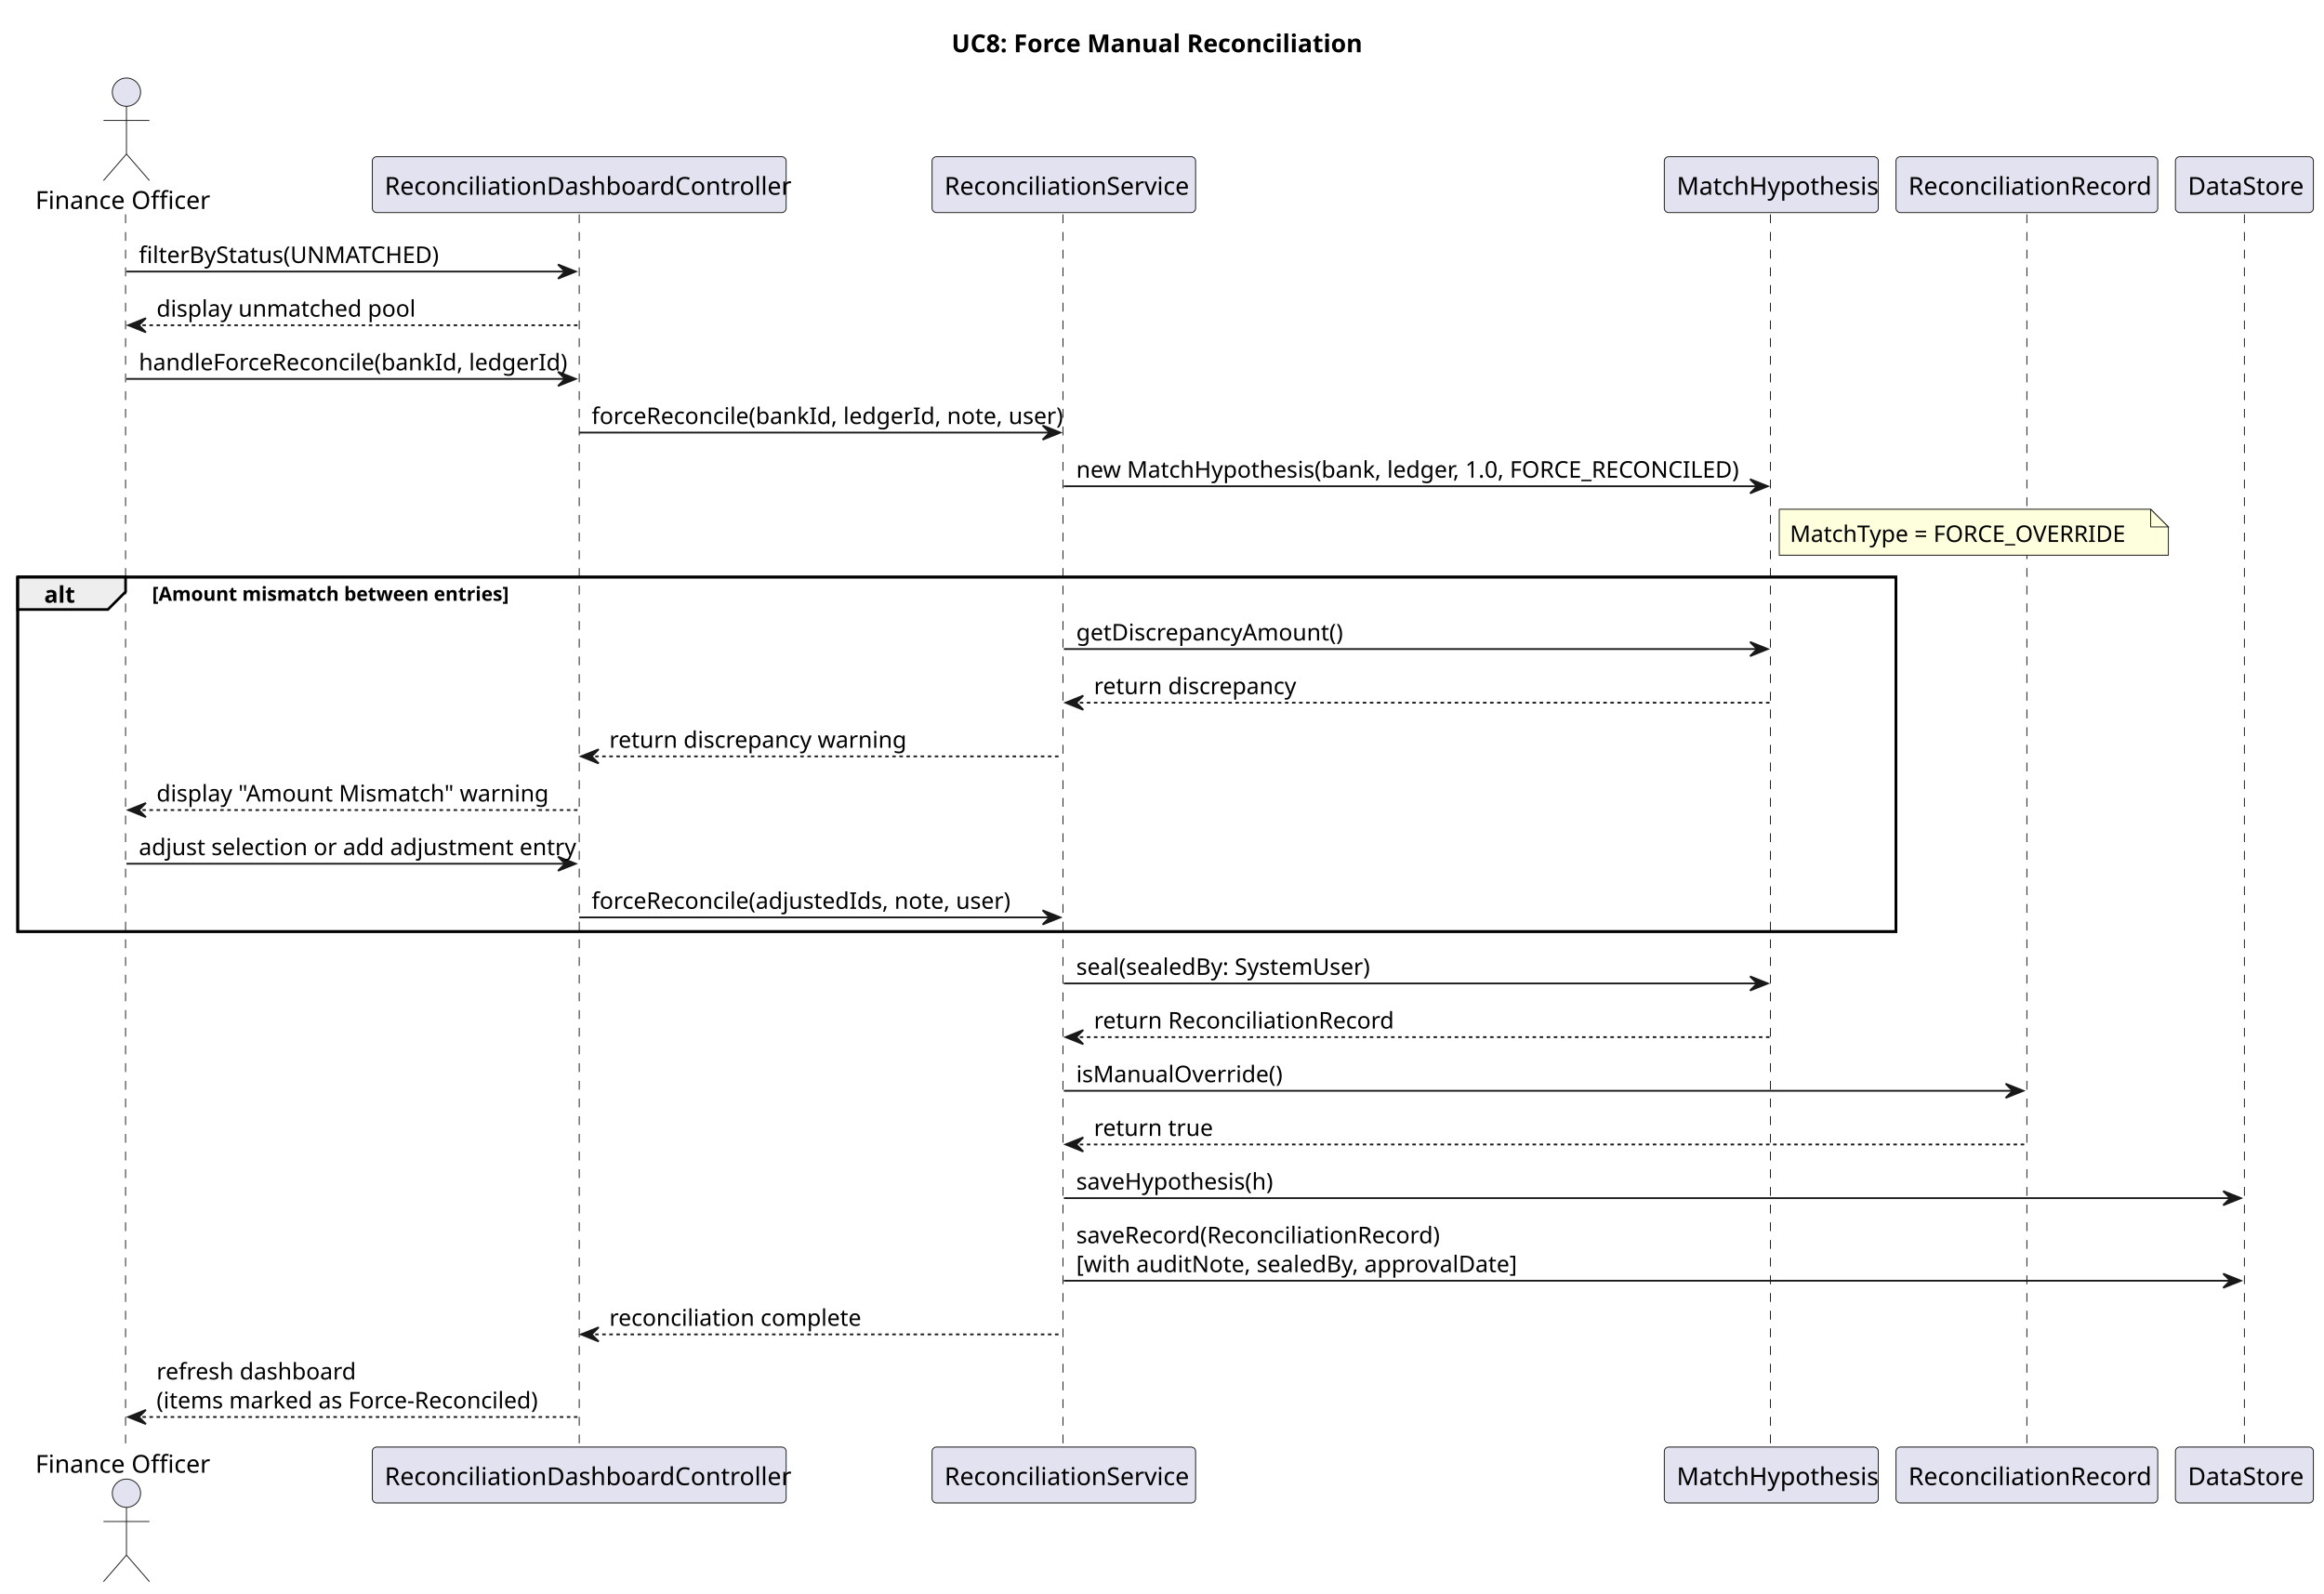
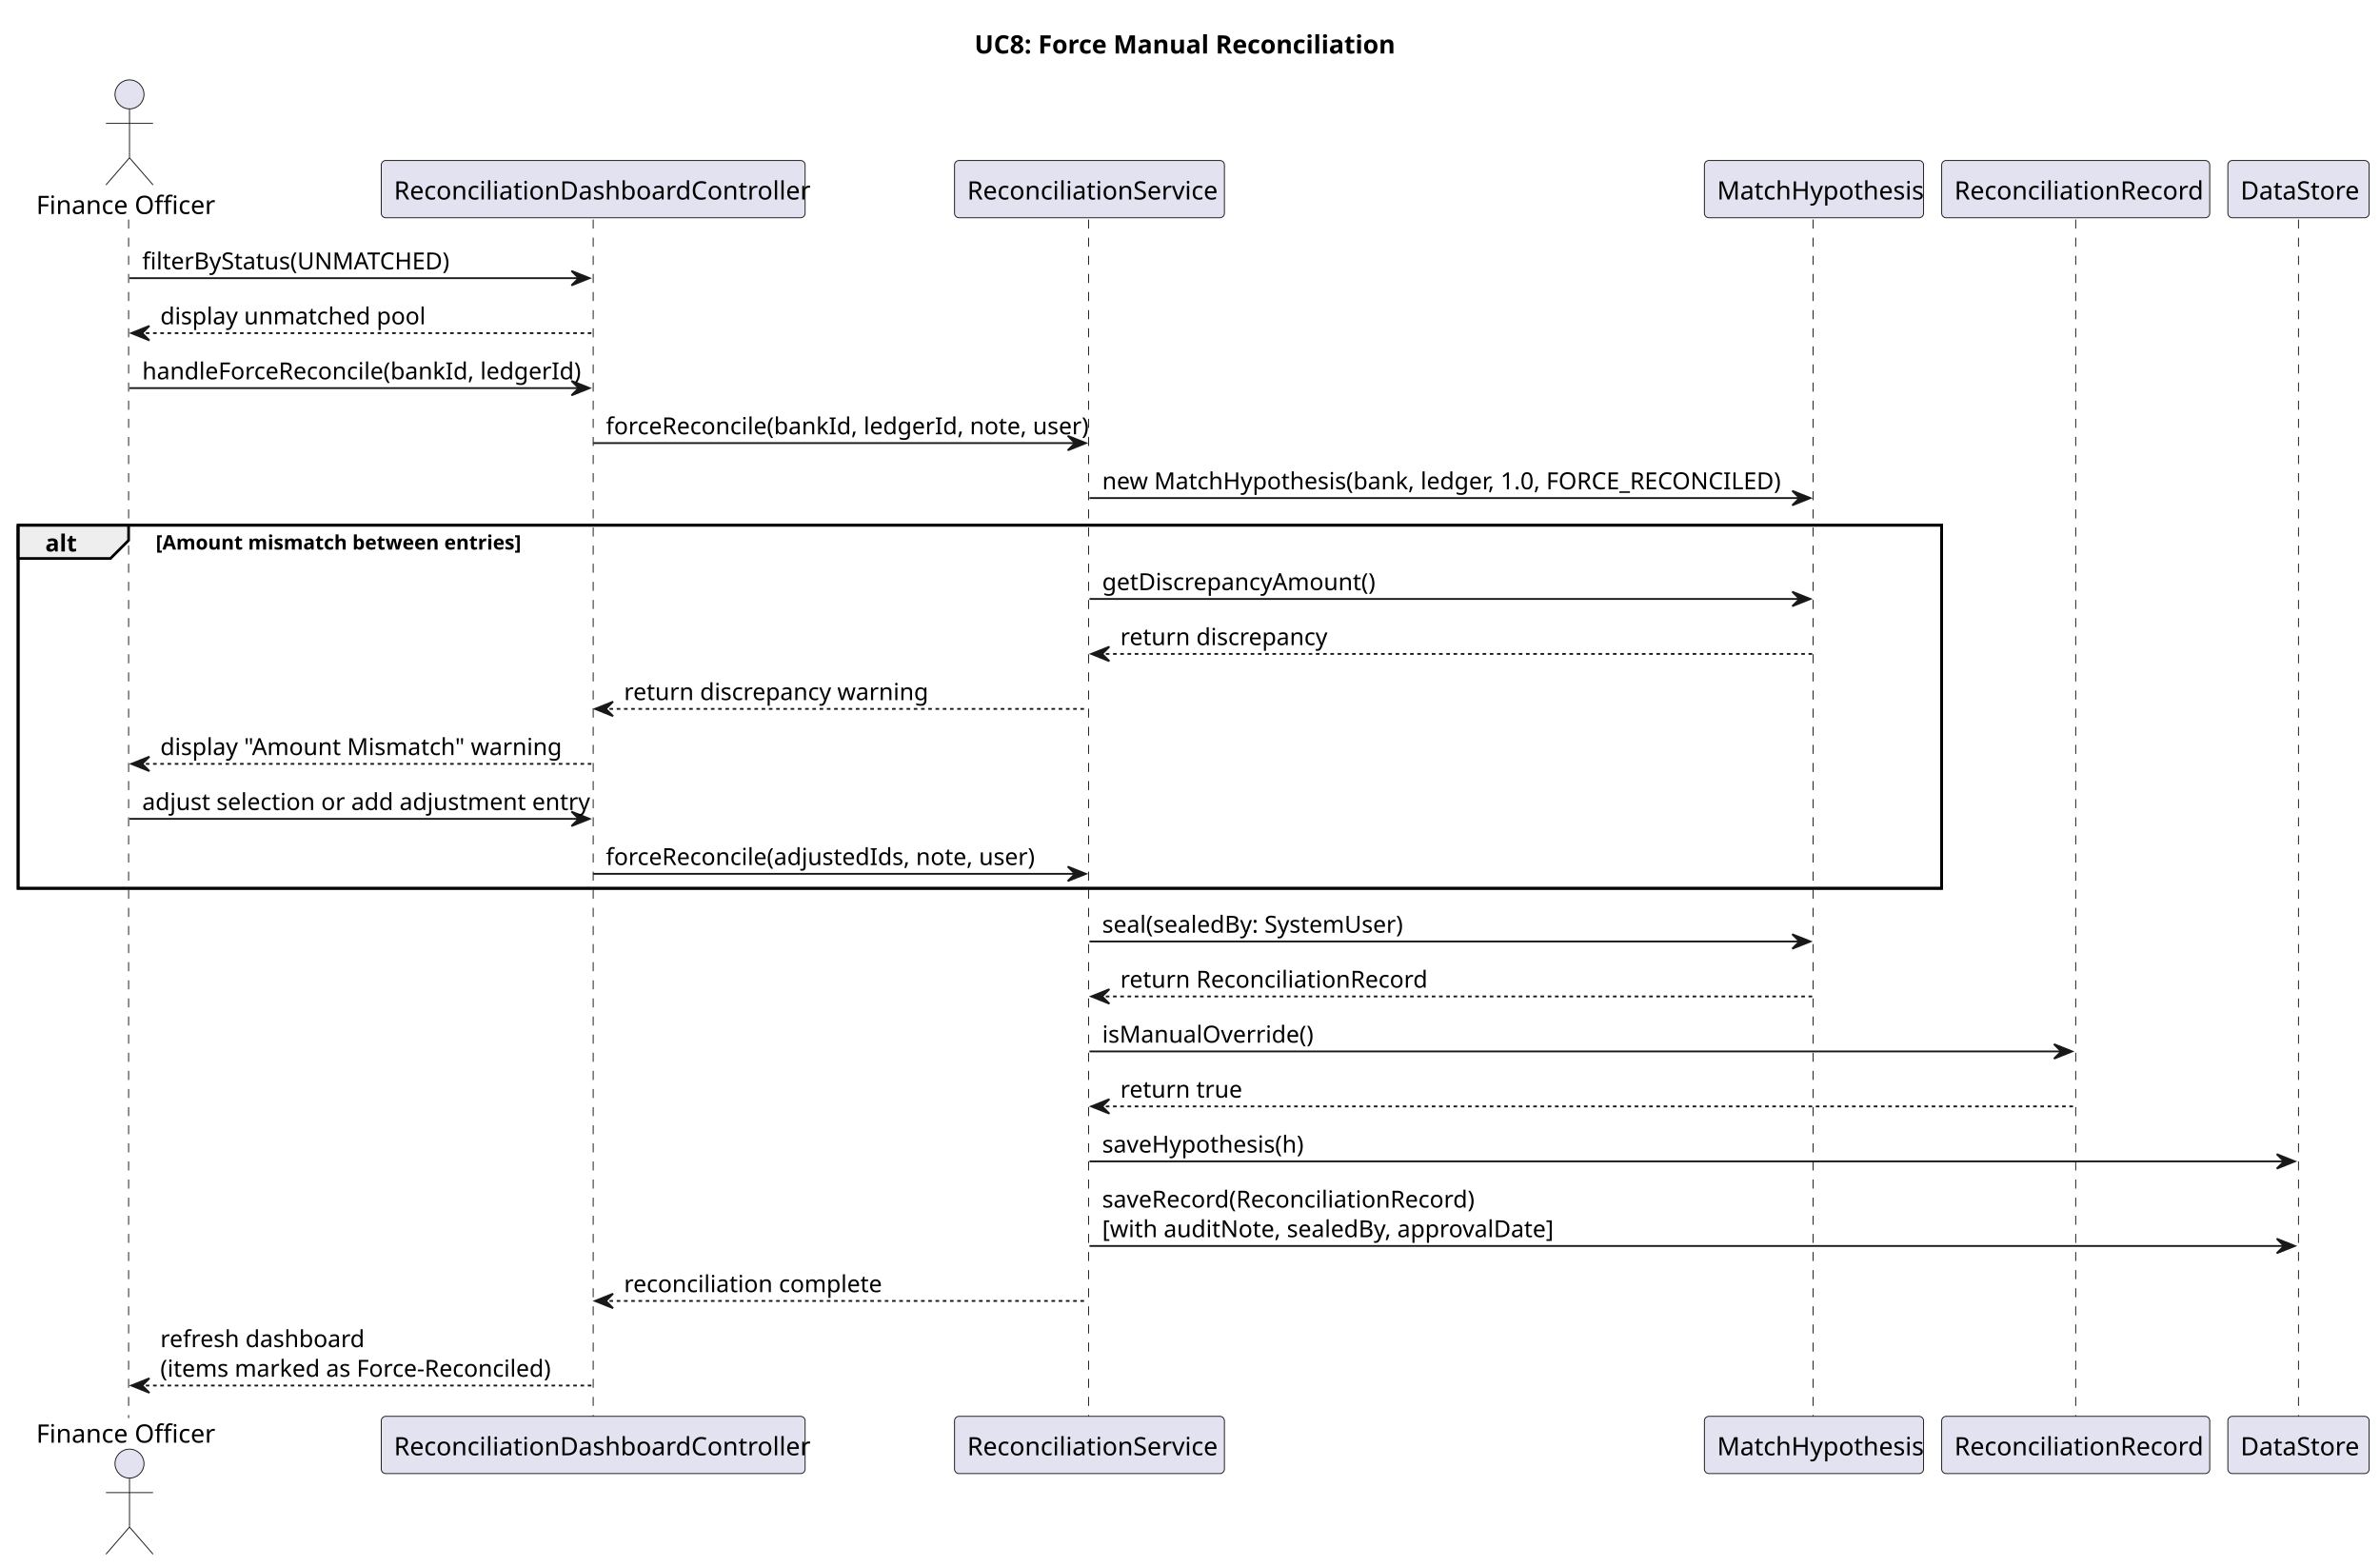
- <svg xmlns="http://www.w3.org/2000/svg" contentStyleType="text/css" height="901px" preserveAspectRatio="none" style="width:1314px;height:901px;background:#FFFFFF;" version="1.1" viewBox="0 0 1314 901" width="1314px" zoomAndPan="magnify">
+ <svg xmlns="http://www.w3.org/2000/svg" contentStyleType="text/css" height="865px" preserveAspectRatio="none" style="width:1314px;height:865px;background:#FFFFFF;" version="1.1" viewBox="0 0 1314 865" width="1314px" zoomAndPan="magnify">
  <defs />
  <g>
    <text fill="#000000" font-family="sans-serif" font-size="14" font-weight="bold" lengthAdjust="spacing" textLength="236" x="538" y="29.533">UC8: Force Manual Reconciliation</text>
-     <rect fill="none" height="200.461" style="stroke:#000000;stroke-width:1.5;" width="1062" x="10" y="326.328" />
-     <line style="stroke:#181818;stroke-width:0.5;stroke-dasharray:5.0,5.0;" x1="71" x2="71" y1="121.219" y2="819.305" />
-     <line style="stroke:#181818;stroke-width:0.5;stroke-dasharray:5.0,5.0;" x1="327.5" x2="327.5" y1="121.219" y2="819.305" />
-     <line style="stroke:#181818;stroke-width:0.5;stroke-dasharray:5.0,5.0;" x1="601" x2="601" y1="121.219" y2="819.305" />
-     <line style="stroke:#181818;stroke-width:0.5;stroke-dasharray:5.0,5.0;" x1="1001" x2="1001" y1="121.219" y2="819.305" />
-     <line style="stroke:#181818;stroke-width:0.5;stroke-dasharray:5.0,5.0;" x1="1146" x2="1146" y1="121.219" y2="819.305" />
-     <line style="stroke:#181818;stroke-width:0.5;stroke-dasharray:5.0,5.0;" x1="1269" x2="1269" y1="121.219" y2="819.305" />
+     <rect fill="none" height="200.461" style="stroke:#000000;stroke-width:1.5;" width="1062" x="10" y="289.977" />
+     <line style="stroke:#181818;stroke-width:0.5;stroke-dasharray:5.0,5.0;" x1="71" x2="71" y1="121.219" y2="782.953" />
+     <line style="stroke:#181818;stroke-width:0.5;stroke-dasharray:5.0,5.0;" x1="327.5" x2="327.5" y1="121.219" y2="782.953" />
+     <line style="stroke:#181818;stroke-width:0.5;stroke-dasharray:5.0,5.0;" x1="601" x2="601" y1="121.219" y2="782.953" />
+     <line style="stroke:#181818;stroke-width:0.5;stroke-dasharray:5.0,5.0;" x1="1001" x2="1001" y1="121.219" y2="782.953" />
+     <line style="stroke:#181818;stroke-width:0.5;stroke-dasharray:5.0,5.0;" x1="1146" x2="1146" y1="121.219" y2="782.953" />
+     <line style="stroke:#181818;stroke-width:0.5;stroke-dasharray:5.0,5.0;" x1="1269" x2="1269" y1="121.219" y2="782.953" />
    <text fill="#000000" font-family="sans-serif" font-size="14" lengthAdjust="spacing" textLength="97" x="20" y="118.143">Finance Officer</text>
    <ellipse cx="71.5" cy="52.109" fill="#E2E2F0" rx="8" ry="8" style="stroke:#181818;stroke-width:0.5;" />
    <path d="M71.5,60.109 L71.5,87.109 M58.5,68.109 L84.5,68.109 M71.5,87.109 L58.5,102.109 M71.5,87.109 L84.5,102.109 " fill="none" style="stroke:#181818;stroke-width:0.5;" />
-     <text fill="#000000" font-family="sans-serif" font-size="14" lengthAdjust="spacing" textLength="97" x="20" y="832.838">Finance Officer</text>
-     <ellipse cx="71.5" cy="844.414" fill="#E2E2F0" rx="8" ry="8" style="stroke:#181818;stroke-width:0.5;" />
-     <path d="M71.5,852.414 L71.5,879.414 M58.5,860.414 L84.5,860.414 M71.5,879.414 L58.5,894.414 M71.5,879.414 L84.5,894.414 " fill="none" style="stroke:#181818;stroke-width:0.5;" />
+     <text fill="#000000" font-family="sans-serif" font-size="14" lengthAdjust="spacing" textLength="97" x="20" y="796.486">Finance Officer</text>
+     <ellipse cx="71.5" cy="808.062" fill="#E2E2F0" rx="8" ry="8" style="stroke:#181818;stroke-width:0.5;" />
+     <path d="M71.5,816.062 L71.5,843.062 M58.5,824.062 L84.5,824.062 M71.5,843.062 L58.5,858.062 M71.5,843.062 L84.5,858.062 " fill="none" style="stroke:#181818;stroke-width:0.5;" />
    <rect fill="#E2E2F0" height="31.609" rx="2.5" ry="2.5" style="stroke:#181818;stroke-width:0.5;" width="234" x="210.5" y="88.609" />
    <text fill="#000000" font-family="sans-serif" font-size="14" lengthAdjust="spacing" textLength="220" x="217.5" y="110.143">ReconciliationDashboardController</text>
-     <rect fill="#E2E2F0" height="31.609" rx="2.5" ry="2.5" style="stroke:#181818;stroke-width:0.5;" width="234" x="210.5" y="818.305" />
-     <text fill="#000000" font-family="sans-serif" font-size="14" lengthAdjust="spacing" textLength="220" x="217.5" y="839.838">ReconciliationDashboardController</text>
+     <rect fill="#E2E2F0" height="31.609" rx="2.5" ry="2.5" style="stroke:#181818;stroke-width:0.5;" width="234" x="210.5" y="781.953" />
+     <text fill="#000000" font-family="sans-serif" font-size="14" lengthAdjust="spacing" textLength="220" x="217.5" y="803.486">ReconciliationDashboardController</text>
    <rect fill="#E2E2F0" height="31.609" rx="2.5" ry="2.5" style="stroke:#181818;stroke-width:0.5;" width="149" x="527" y="88.609" />
    <text fill="#000000" font-family="sans-serif" font-size="14" lengthAdjust="spacing" textLength="135" x="534" y="110.143">ReconciliationService</text>
-     <rect fill="#E2E2F0" height="31.609" rx="2.5" ry="2.5" style="stroke:#181818;stroke-width:0.5;" width="149" x="527" y="818.305" />
-     <text fill="#000000" font-family="sans-serif" font-size="14" lengthAdjust="spacing" textLength="135" x="534" y="839.838">ReconciliationService</text>
+     <rect fill="#E2E2F0" height="31.609" rx="2.5" ry="2.5" style="stroke:#181818;stroke-width:0.5;" width="149" x="527" y="781.953" />
+     <text fill="#000000" font-family="sans-serif" font-size="14" lengthAdjust="spacing" textLength="135" x="534" y="803.486">ReconciliationService</text>
    <rect fill="#E2E2F0" height="31.609" rx="2.5" ry="2.5" style="stroke:#181818;stroke-width:0.5;" width="121" x="941" y="88.609" />
    <text fill="#000000" font-family="sans-serif" font-size="14" lengthAdjust="spacing" textLength="107" x="948" y="110.143">MatchHypothesis</text>
-     <rect fill="#E2E2F0" height="31.609" rx="2.5" ry="2.5" style="stroke:#181818;stroke-width:0.5;" width="121" x="941" y="818.305" />
-     <text fill="#000000" font-family="sans-serif" font-size="14" lengthAdjust="spacing" textLength="107" x="948" y="839.838">MatchHypothesis</text>
+     <rect fill="#E2E2F0" height="31.609" rx="2.5" ry="2.5" style="stroke:#181818;stroke-width:0.5;" width="121" x="941" y="781.953" />
+     <text fill="#000000" font-family="sans-serif" font-size="14" lengthAdjust="spacing" textLength="107" x="948" y="803.486">MatchHypothesis</text>
    <rect fill="#E2E2F0" height="31.609" rx="2.5" ry="2.5" style="stroke:#181818;stroke-width:0.5;" width="148" x="1072" y="88.609" />
    <text fill="#000000" font-family="sans-serif" font-size="14" lengthAdjust="spacing" textLength="134" x="1079" y="110.143">ReconciliationRecord</text>
-     <rect fill="#E2E2F0" height="31.609" rx="2.5" ry="2.5" style="stroke:#181818;stroke-width:0.5;" width="148" x="1072" y="818.305" />
-     <text fill="#000000" font-family="sans-serif" font-size="14" lengthAdjust="spacing" textLength="134" x="1079" y="839.838">ReconciliationRecord</text>
+     <rect fill="#E2E2F0" height="31.609" rx="2.5" ry="2.5" style="stroke:#181818;stroke-width:0.5;" width="148" x="1072" y="781.953" />
+     <text fill="#000000" font-family="sans-serif" font-size="14" lengthAdjust="spacing" textLength="134" x="1079" y="803.486">ReconciliationRecord</text>
    <rect fill="#E2E2F0" height="31.609" rx="2.5" ry="2.5" style="stroke:#181818;stroke-width:0.5;" width="78" x="1230" y="88.609" />
    <text fill="#000000" font-family="sans-serif" font-size="14" lengthAdjust="spacing" textLength="64" x="1237" y="110.143">DataStore</text>
-     <rect fill="#E2E2F0" height="31.609" rx="2.5" ry="2.5" style="stroke:#181818;stroke-width:0.5;" width="78" x="1230" y="818.305" />
-     <text fill="#000000" font-family="sans-serif" font-size="14" lengthAdjust="spacing" textLength="64" x="1237" y="839.838">DataStore</text>
+     <rect fill="#E2E2F0" height="31.609" rx="2.5" ry="2.5" style="stroke:#181818;stroke-width:0.5;" width="78" x="1230" y="781.953" />
+     <text fill="#000000" font-family="sans-serif" font-size="14" lengthAdjust="spacing" textLength="64" x="1237" y="803.486">DataStore</text>
    <polygon fill="#181818" points="315.5,149.57,325.5,153.57,315.5,157.57,319.5,153.57" style="stroke:#181818;stroke-width:1.0;" />
    <line style="stroke:#181818;stroke-width:1.0;" x1="71.5" x2="321.5" y1="153.57" y2="153.57" />
    <text fill="#000000" font-family="sans-serif" font-size="13" lengthAdjust="spacing" textLength="167" x="78.5" y="148.714">filterByStatus(UNMATCHED)</text>
    <polygon fill="#181818" points="82.5,179.922,72.5,183.922,82.5,187.922,78.5,183.922" style="stroke:#181818;stroke-width:1.0;" />
    <line style="stroke:#181818;stroke-width:1.0;stroke-dasharray:2.0,2.0;" x1="76.5" x2="326.5" y1="183.922" y2="183.922" />
    <text fill="#000000" font-family="sans-serif" font-size="13" lengthAdjust="spacing" textLength="137" x="88.5" y="179.065">display unmatched pool</text>
    <polygon fill="#181818" points="315.5,210.273,325.5,214.273,315.5,218.273,319.5,214.273" style="stroke:#181818;stroke-width:1.0;" />
    <line style="stroke:#181818;stroke-width:1.0;" x1="71.5" x2="321.5" y1="214.273" y2="214.273" />
    <text fill="#000000" font-family="sans-serif" font-size="13" lengthAdjust="spacing" textLength="227" x="78.5" y="209.417">handleForceReconcile(bankId, ledgerId)</text>
    <polygon fill="#181818" points="589.5,240.625,599.5,244.625,589.5,248.625,593.5,244.625" style="stroke:#181818;stroke-width:1.0;" />
    <line style="stroke:#181818;stroke-width:1.0;" x1="327.5" x2="595.5" y1="244.625" y2="244.625" />
    <text fill="#000000" font-family="sans-serif" font-size="13" lengthAdjust="spacing" textLength="250" x="334.5" y="239.769">forceReconcile(bankId, ledgerId, note, user)</text>
    <polygon fill="#181818" points="989.5,270.977,999.5,274.977,989.5,278.977,993.5,274.977" style="stroke:#181818;stroke-width:1.0;" />
    <line style="stroke:#181818;stroke-width:1.0;" x1="601.5" x2="995.5" y1="274.977" y2="274.977" />
    <text fill="#000000" font-family="sans-serif" font-size="13" lengthAdjust="spacing" textLength="376" x="608.5" y="270.12">new MatchHypothesis(bank, ledger, 1.0, FORCE_RECONCILED)</text>
-     <path d="M1006,287.977 L1006,313.977 L1226,313.977 L1226,297.977 L1216,287.977 L1006,287.977 " fill="#FEFFDD" style="stroke:#181818;stroke-width:0.5;" />
-     <path d="M1216,287.977 L1216,297.977 L1226,297.977 L1216,287.977 " fill="#FEFFDD" style="stroke:#181818;stroke-width:0.5;" />
-     <text fill="#000000" font-family="sans-serif" font-size="13" lengthAdjust="spacing" textLength="199" x="1012" y="306.472">MatchType = FORCE_OVERRIDE</text>
-     <path d="M10,326.328 L71,326.328 L71,334.68 L61,344.68 L10,344.68 L10,326.328 " fill="#EEEEEE" style="stroke:#000000;stroke-width:1.5;" />
-     <rect fill="none" height="200.461" style="stroke:#000000;stroke-width:1.5;" width="1062" x="10" y="326.328" />
-     <text fill="#000000" font-family="sans-serif" font-size="13" font-weight="bold" lengthAdjust="spacing" textLength="16" x="25" y="340.823">alt</text>
-     <text fill="#000000" font-family="sans-serif" font-size="11" font-weight="bold" lengthAdjust="spacing" textLength="205" x="86" y="339.747">[Amount mismatch between entries]</text>
-     <polygon fill="#181818" points="989.5,363.031,999.5,367.031,989.5,371.031,993.5,367.031" style="stroke:#181818;stroke-width:1.0;" />
-     <line style="stroke:#181818;stroke-width:1.0;" x1="601.5" x2="995.5" y1="367.031" y2="367.031" />
-     <text fill="#000000" font-family="sans-serif" font-size="13" lengthAdjust="spacing" textLength="143" x="608.5" y="362.175">getDiscrepancyAmount()</text>
-     <polygon fill="#181818" points="612.5,393.383,602.5,397.383,612.5,401.383,608.5,397.383" style="stroke:#181818;stroke-width:1.0;" />
-     <line style="stroke:#181818;stroke-width:1.0;stroke-dasharray:2.0,2.0;" x1="606.5" x2="1000.5" y1="397.383" y2="397.383" />
-     <text fill="#000000" font-family="sans-serif" font-size="13" lengthAdjust="spacing" textLength="107" x="618.5" y="392.526">return discrepancy</text>
-     <polygon fill="#181818" points="338.5,423.734,328.5,427.734,338.5,431.734,334.5,427.734" style="stroke:#181818;stroke-width:1.0;" />
-     <line style="stroke:#181818;stroke-width:1.0;stroke-dasharray:2.0,2.0;" x1="332.5" x2="600.5" y1="427.734" y2="427.734" />
-     <text fill="#000000" font-family="sans-serif" font-size="13" lengthAdjust="spacing" textLength="155" x="344.5" y="422.878">return discrepancy warning</text>
-     <polygon fill="#181818" points="82.5,454.086,72.5,458.086,82.5,462.086,78.5,458.086" style="stroke:#181818;stroke-width:1.0;" />
-     <line style="stroke:#181818;stroke-width:1.0;stroke-dasharray:2.0,2.0;" x1="76.5" x2="326.5" y1="458.086" y2="458.086" />
-     <text fill="#000000" font-family="sans-serif" font-size="13" lengthAdjust="spacing" textLength="209" x="88.5" y="453.229">display "Amount Mismatch" warning</text>
-     <polygon fill="#181818" points="315.5,484.438,325.5,488.438,315.5,492.438,319.5,488.438" style="stroke:#181818;stroke-width:1.0;" />
-     <line style="stroke:#181818;stroke-width:1.0;" x1="71.5" x2="321.5" y1="488.438" y2="488.438" />
-     <text fill="#000000" font-family="sans-serif" font-size="13" lengthAdjust="spacing" textLength="232" x="78.5" y="483.581">adjust selection or add adjustment entry</text>
-     <polygon fill="#181818" points="589.5,514.789,599.5,518.789,589.5,522.789,593.5,518.789" style="stroke:#181818;stroke-width:1.0;" />
-     <line style="stroke:#181818;stroke-width:1.0;" x1="327.5" x2="595.5" y1="518.789" y2="518.789" />
-     <text fill="#000000" font-family="sans-serif" font-size="13" lengthAdjust="spacing" textLength="225" x="334.5" y="513.933">forceReconcile(adjustedIds, note, user)</text>
-     <polygon fill="#181818" points="989.5,552.141,999.5,556.141,989.5,560.141,993.5,556.141" style="stroke:#181818;stroke-width:1.0;" />
-     <line style="stroke:#181818;stroke-width:1.0;" x1="601.5" x2="995.5" y1="556.141" y2="556.141" />
-     <text fill="#000000" font-family="sans-serif" font-size="13" lengthAdjust="spacing" textLength="166" x="608.5" y="551.284">seal(sealedBy: SystemUser)</text>
-     <polygon fill="#181818" points="612.5,582.492,602.5,586.492,612.5,590.492,608.5,586.492" style="stroke:#181818;stroke-width:1.0;" />
-     <line style="stroke:#181818;stroke-width:1.0;stroke-dasharray:2.0,2.0;" x1="606.5" x2="1000.5" y1="586.492" y2="586.492" />
-     <text fill="#000000" font-family="sans-serif" font-size="13" lengthAdjust="spacing" textLength="159" x="618.5" y="581.636">return ReconciliationRecord</text>
-     <polygon fill="#181818" points="1134,612.844,1144,616.844,1134,620.844,1138,616.844" style="stroke:#181818;stroke-width:1.0;" />
-     <line style="stroke:#181818;stroke-width:1.0;" x1="601.5" x2="1140" y1="616.844" y2="616.844" />
-     <text fill="#000000" font-family="sans-serif" font-size="13" lengthAdjust="spacing" textLength="107" x="608.5" y="611.987">isManualOverride()</text>
-     <polygon fill="#181818" points="612.5,643.195,602.5,647.195,612.5,651.195,608.5,647.195" style="stroke:#181818;stroke-width:1.0;" />
-     <line style="stroke:#181818;stroke-width:1.0;stroke-dasharray:2.0,2.0;" x1="606.5" x2="1145" y1="647.195" y2="647.195" />
-     <text fill="#000000" font-family="sans-serif" font-size="13" lengthAdjust="spacing" textLength="59" x="618.5" y="642.339">return true</text>
-     <polygon fill="#181818" points="1257,673.547,1267,677.547,1257,681.547,1261,677.547" style="stroke:#181818;stroke-width:1.0;" />
-     <line style="stroke:#181818;stroke-width:1.0;" x1="601.5" x2="1263" y1="677.547" y2="677.547" />
-     <text fill="#000000" font-family="sans-serif" font-size="13" lengthAdjust="spacing" textLength="106" x="608.5" y="672.69">saveHypothesis(h)</text>
-     <polygon fill="#181818" points="1257,720.25,1267,724.25,1257,728.25,1261,724.25" style="stroke:#181818;stroke-width:1.0;" />
-     <line style="stroke:#181818;stroke-width:1.0;" x1="601.5" x2="1263" y1="724.25" y2="724.25" />
-     <text fill="#000000" font-family="sans-serif" font-size="13" lengthAdjust="spacing" textLength="197" x="608.5" y="703.042">saveRecord(ReconciliationRecord)</text>
-     <text fill="#000000" font-family="sans-serif" font-size="13" lengthAdjust="spacing" textLength="234" x="608.5" y="719.394">[with auditNote, sealedBy, approvalDate]</text>
-     <polygon fill="#181818" points="338.5,750.602,328.5,754.602,338.5,758.602,334.5,754.602" style="stroke:#181818;stroke-width:1.0;" />
-     <line style="stroke:#181818;stroke-width:1.0;stroke-dasharray:2.0,2.0;" x1="332.5" x2="600.5" y1="754.602" y2="754.602" />
-     <text fill="#000000" font-family="sans-serif" font-size="13" lengthAdjust="spacing" textLength="133" x="344.5" y="749.745">reconciliation complete</text>
-     <polygon fill="#181818" points="82.5,797.305,72.5,801.305,82.5,805.305,78.5,801.305" style="stroke:#181818;stroke-width:1.0;" />
-     <line style="stroke:#181818;stroke-width:1.0;stroke-dasharray:2.0,2.0;" x1="76.5" x2="326.5" y1="801.305" y2="801.305" />
-     <text fill="#000000" font-family="sans-serif" font-size="13" lengthAdjust="spacing" textLength="103" x="88.5" y="780.097">refresh dashboard</text>
-     <text fill="#000000" font-family="sans-serif" font-size="13" lengthAdjust="spacing" textLength="210" x="88.5" y="796.448">(items marked as Force-Reconciled)</text>
+     <path d="M10,289.977 L71,289.977 L71,298.328 L61,308.328 L10,308.328 L10,289.977 " fill="#EEEEEE" style="stroke:#000000;stroke-width:1.5;" />
+     <rect fill="none" height="200.461" style="stroke:#000000;stroke-width:1.5;" width="1062" x="10" y="289.977" />
+     <text fill="#000000" font-family="sans-serif" font-size="13" font-weight="bold" lengthAdjust="spacing" textLength="16" x="25" y="304.472">alt</text>
+     <text fill="#000000" font-family="sans-serif" font-size="11" font-weight="bold" lengthAdjust="spacing" textLength="205" x="86" y="303.396">[Amount mismatch between entries]</text>
+     <polygon fill="#181818" points="989.5,326.68,999.5,330.68,989.5,334.68,993.5,330.68" style="stroke:#181818;stroke-width:1.0;" />
+     <line style="stroke:#181818;stroke-width:1.0;" x1="601.5" x2="995.5" y1="330.68" y2="330.68" />
+     <text fill="#000000" font-family="sans-serif" font-size="13" lengthAdjust="spacing" textLength="143" x="608.5" y="325.823">getDiscrepancyAmount()</text>
+     <polygon fill="#181818" points="612.5,357.031,602.5,361.031,612.5,365.031,608.5,361.031" style="stroke:#181818;stroke-width:1.0;" />
+     <line style="stroke:#181818;stroke-width:1.0;stroke-dasharray:2.0,2.0;" x1="606.5" x2="1000.5" y1="361.031" y2="361.031" />
+     <text fill="#000000" font-family="sans-serif" font-size="13" lengthAdjust="spacing" textLength="107" x="618.5" y="356.175">return discrepancy</text>
+     <polygon fill="#181818" points="338.5,387.383,328.5,391.383,338.5,395.383,334.5,391.383" style="stroke:#181818;stroke-width:1.0;" />
+     <line style="stroke:#181818;stroke-width:1.0;stroke-dasharray:2.0,2.0;" x1="332.5" x2="600.5" y1="391.383" y2="391.383" />
+     <text fill="#000000" font-family="sans-serif" font-size="13" lengthAdjust="spacing" textLength="155" x="344.5" y="386.526">return discrepancy warning</text>
+     <polygon fill="#181818" points="82.5,417.734,72.5,421.734,82.5,425.734,78.5,421.734" style="stroke:#181818;stroke-width:1.0;" />
+     <line style="stroke:#181818;stroke-width:1.0;stroke-dasharray:2.0,2.0;" x1="76.5" x2="326.5" y1="421.734" y2="421.734" />
+     <text fill="#000000" font-family="sans-serif" font-size="13" lengthAdjust="spacing" textLength="209" x="88.5" y="416.878">display "Amount Mismatch" warning</text>
+     <polygon fill="#181818" points="315.5,448.086,325.5,452.086,315.5,456.086,319.5,452.086" style="stroke:#181818;stroke-width:1.0;" />
+     <line style="stroke:#181818;stroke-width:1.0;" x1="71.5" x2="321.5" y1="452.086" y2="452.086" />
+     <text fill="#000000" font-family="sans-serif" font-size="13" lengthAdjust="spacing" textLength="232" x="78.5" y="447.229">adjust selection or add adjustment entry</text>
+     <polygon fill="#181818" points="589.5,478.438,599.5,482.438,589.5,486.438,593.5,482.438" style="stroke:#181818;stroke-width:1.0;" />
+     <line style="stroke:#181818;stroke-width:1.0;" x1="327.5" x2="595.5" y1="482.438" y2="482.438" />
+     <text fill="#000000" font-family="sans-serif" font-size="13" lengthAdjust="spacing" textLength="225" x="334.5" y="477.581">forceReconcile(adjustedIds, note, user)</text>
+     <polygon fill="#181818" points="989.5,515.789,999.5,519.789,989.5,523.789,993.5,519.789" style="stroke:#181818;stroke-width:1.0;" />
+     <line style="stroke:#181818;stroke-width:1.0;" x1="601.5" x2="995.5" y1="519.789" y2="519.789" />
+     <text fill="#000000" font-family="sans-serif" font-size="13" lengthAdjust="spacing" textLength="166" x="608.5" y="514.933">seal(sealedBy: SystemUser)</text>
+     <polygon fill="#181818" points="612.5,546.141,602.5,550.141,612.5,554.141,608.5,550.141" style="stroke:#181818;stroke-width:1.0;" />
+     <line style="stroke:#181818;stroke-width:1.0;stroke-dasharray:2.0,2.0;" x1="606.5" x2="1000.5" y1="550.141" y2="550.141" />
+     <text fill="#000000" font-family="sans-serif" font-size="13" lengthAdjust="spacing" textLength="159" x="618.5" y="545.284">return ReconciliationRecord</text>
+     <polygon fill="#181818" points="1134,576.492,1144,580.492,1134,584.492,1138,580.492" style="stroke:#181818;stroke-width:1.0;" />
+     <line style="stroke:#181818;stroke-width:1.0;" x1="601.5" x2="1140" y1="580.492" y2="580.492" />
+     <text fill="#000000" font-family="sans-serif" font-size="13" lengthAdjust="spacing" textLength="107" x="608.5" y="575.636">isManualOverride()</text>
+     <polygon fill="#181818" points="612.5,606.844,602.5,610.844,612.5,614.844,608.5,610.844" style="stroke:#181818;stroke-width:1.0;" />
+     <line style="stroke:#181818;stroke-width:1.0;stroke-dasharray:2.0,2.0;" x1="606.5" x2="1145" y1="610.844" y2="610.844" />
+     <text fill="#000000" font-family="sans-serif" font-size="13" lengthAdjust="spacing" textLength="59" x="618.5" y="605.987">return true</text>
+     <polygon fill="#181818" points="1257,637.195,1267,641.195,1257,645.195,1261,641.195" style="stroke:#181818;stroke-width:1.0;" />
+     <line style="stroke:#181818;stroke-width:1.0;" x1="601.5" x2="1263" y1="641.195" y2="641.195" />
+     <text fill="#000000" font-family="sans-serif" font-size="13" lengthAdjust="spacing" textLength="106" x="608.5" y="636.339">saveHypothesis(h)</text>
+     <polygon fill="#181818" points="1257,683.898,1267,687.898,1257,691.898,1261,687.898" style="stroke:#181818;stroke-width:1.0;" />
+     <line style="stroke:#181818;stroke-width:1.0;" x1="601.5" x2="1263" y1="687.898" y2="687.898" />
+     <text fill="#000000" font-family="sans-serif" font-size="13" lengthAdjust="spacing" textLength="197" x="608.5" y="666.69">saveRecord(ReconciliationRecord)</text>
+     <text fill="#000000" font-family="sans-serif" font-size="13" lengthAdjust="spacing" textLength="234" x="608.5" y="683.042">[with auditNote, sealedBy, approvalDate]</text>
+     <polygon fill="#181818" points="338.5,714.25,328.5,718.25,338.5,722.25,334.5,718.25" style="stroke:#181818;stroke-width:1.0;" />
+     <line style="stroke:#181818;stroke-width:1.0;stroke-dasharray:2.0,2.0;" x1="332.5" x2="600.5" y1="718.25" y2="718.25" />
+     <text fill="#000000" font-family="sans-serif" font-size="13" lengthAdjust="spacing" textLength="133" x="344.5" y="713.394">reconciliation complete</text>
+     <polygon fill="#181818" points="82.5,760.953,72.5,764.953,82.5,768.953,78.5,764.953" style="stroke:#181818;stroke-width:1.0;" />
+     <line style="stroke:#181818;stroke-width:1.0;stroke-dasharray:2.0,2.0;" x1="76.5" x2="326.5" y1="764.953" y2="764.953" />
+     <text fill="#000000" font-family="sans-serif" font-size="13" lengthAdjust="spacing" textLength="103" x="88.5" y="743.745">refresh dashboard</text>
+     <text fill="#000000" font-family="sans-serif" font-size="13" lengthAdjust="spacing" textLength="210" x="88.5" y="760.097">(items marked as Force-Reconciled)</text>
  </g>
</svg>
